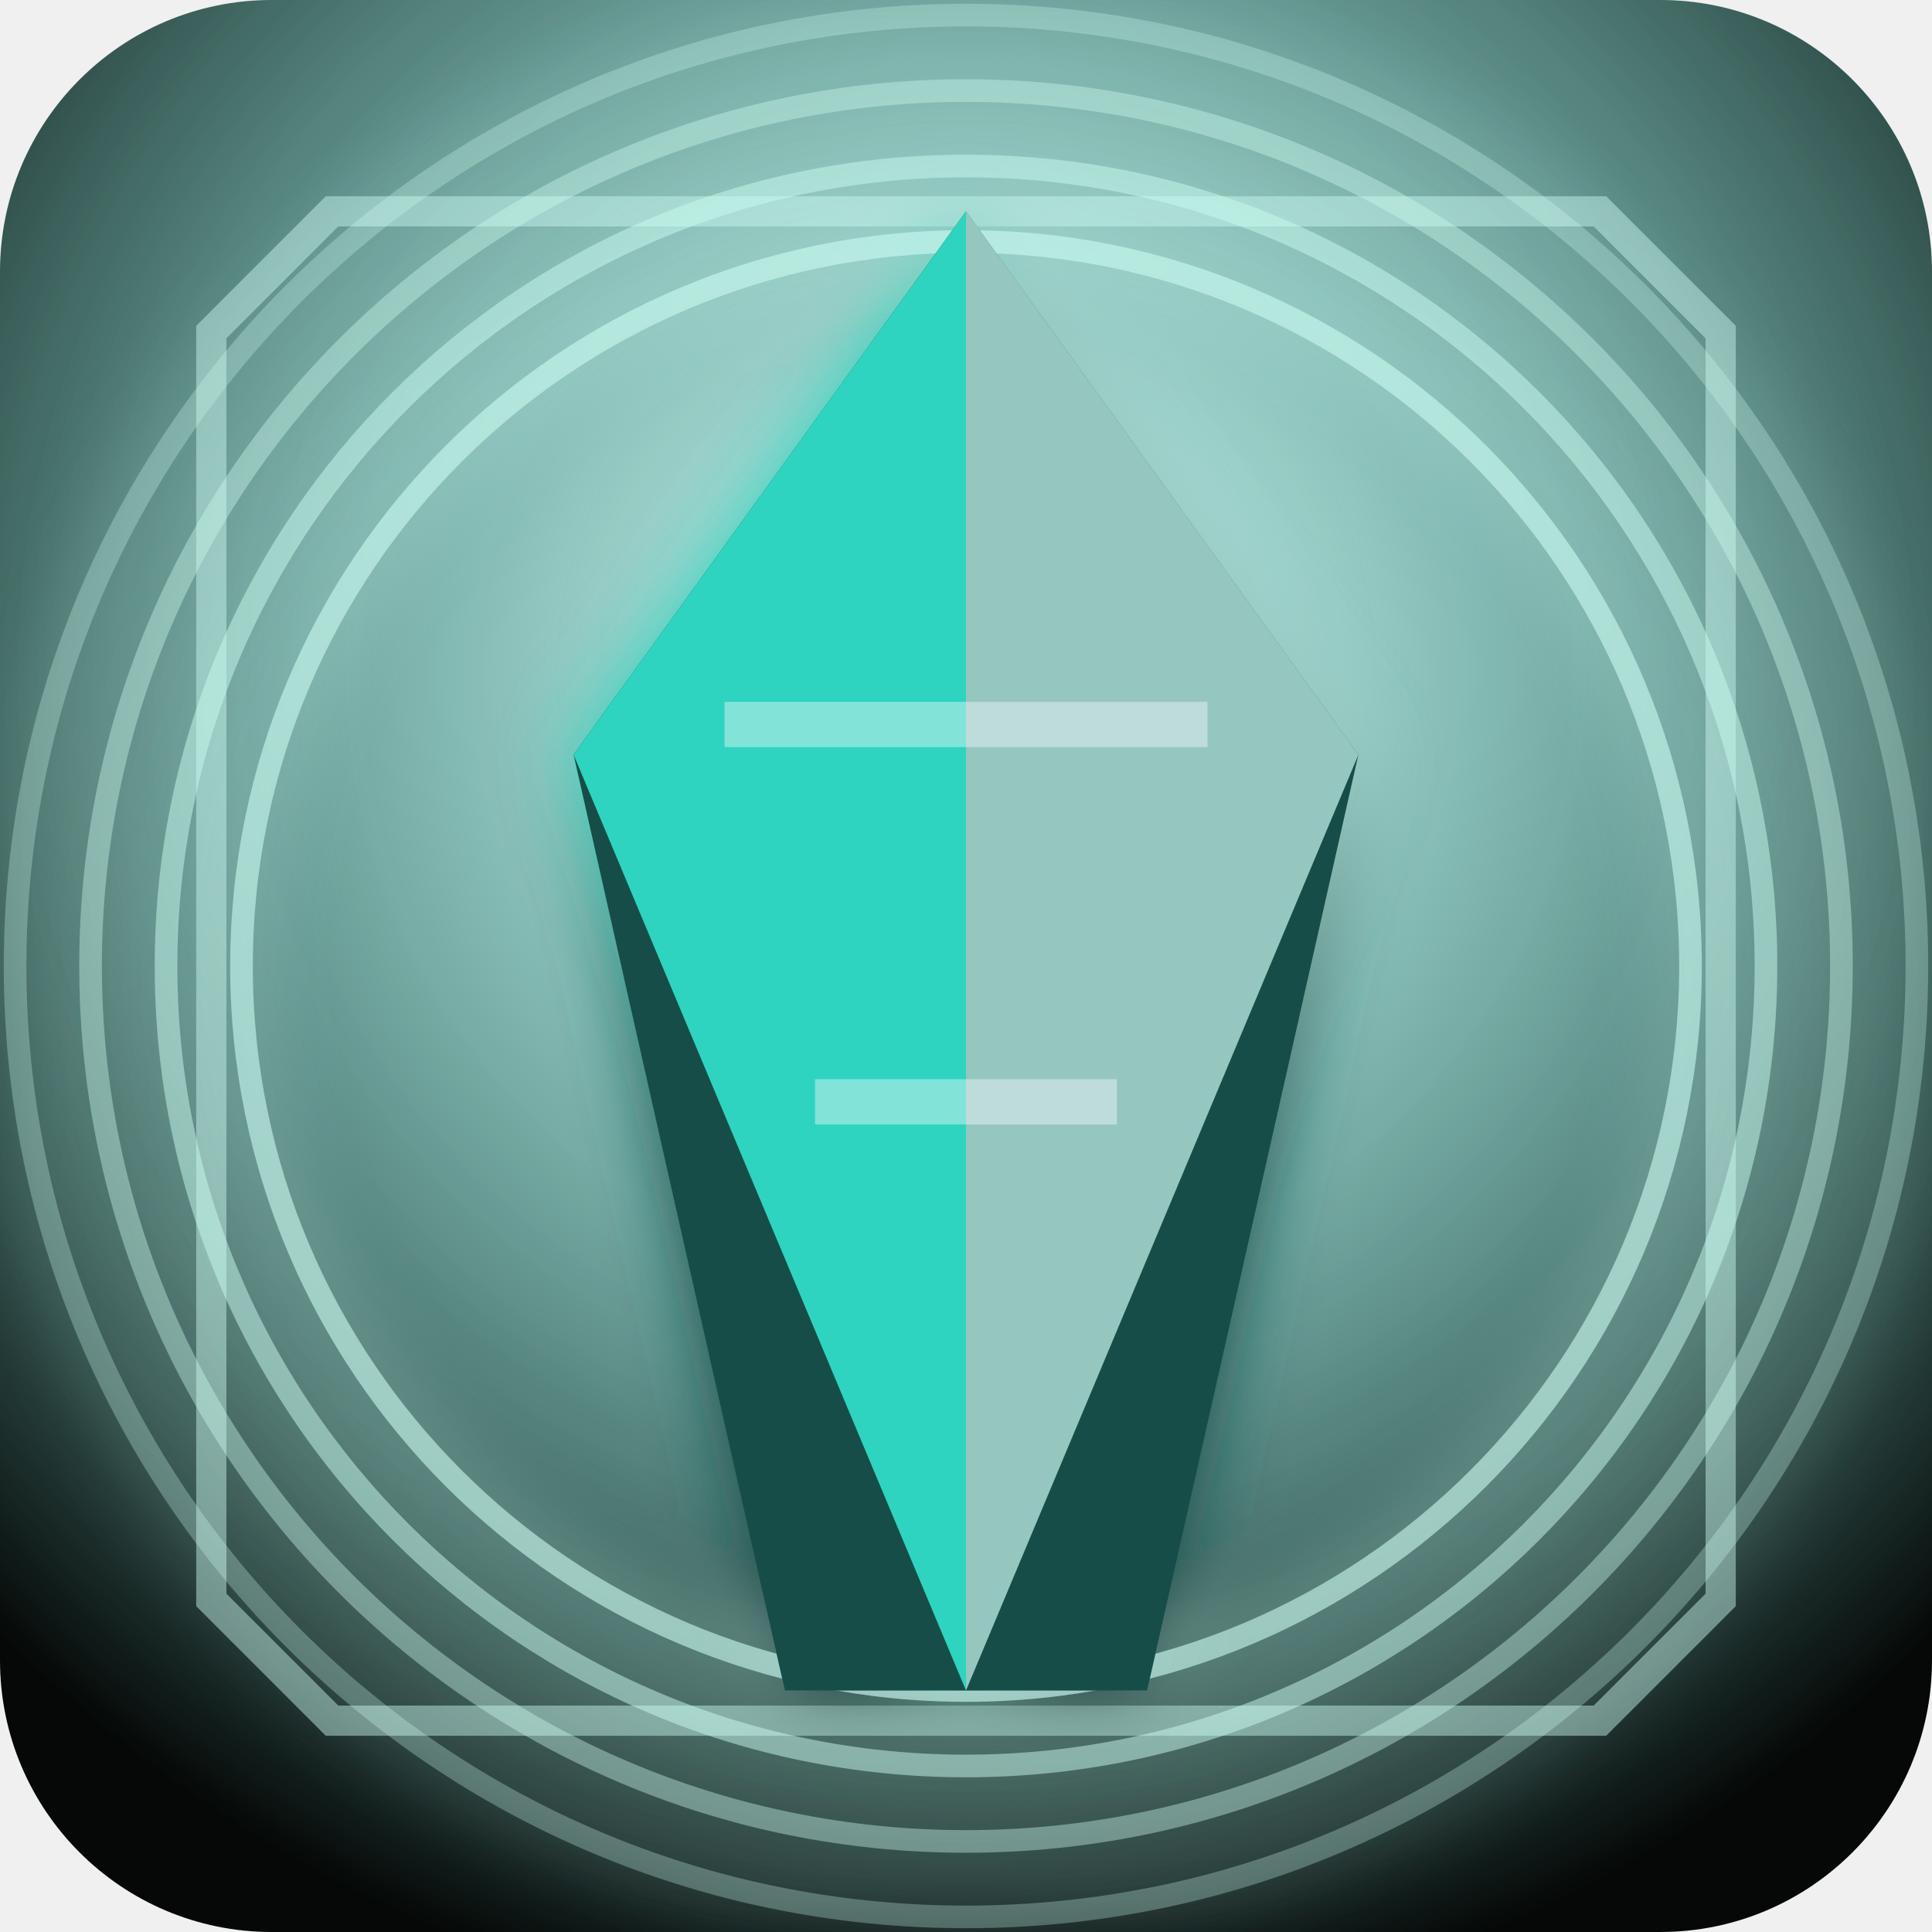
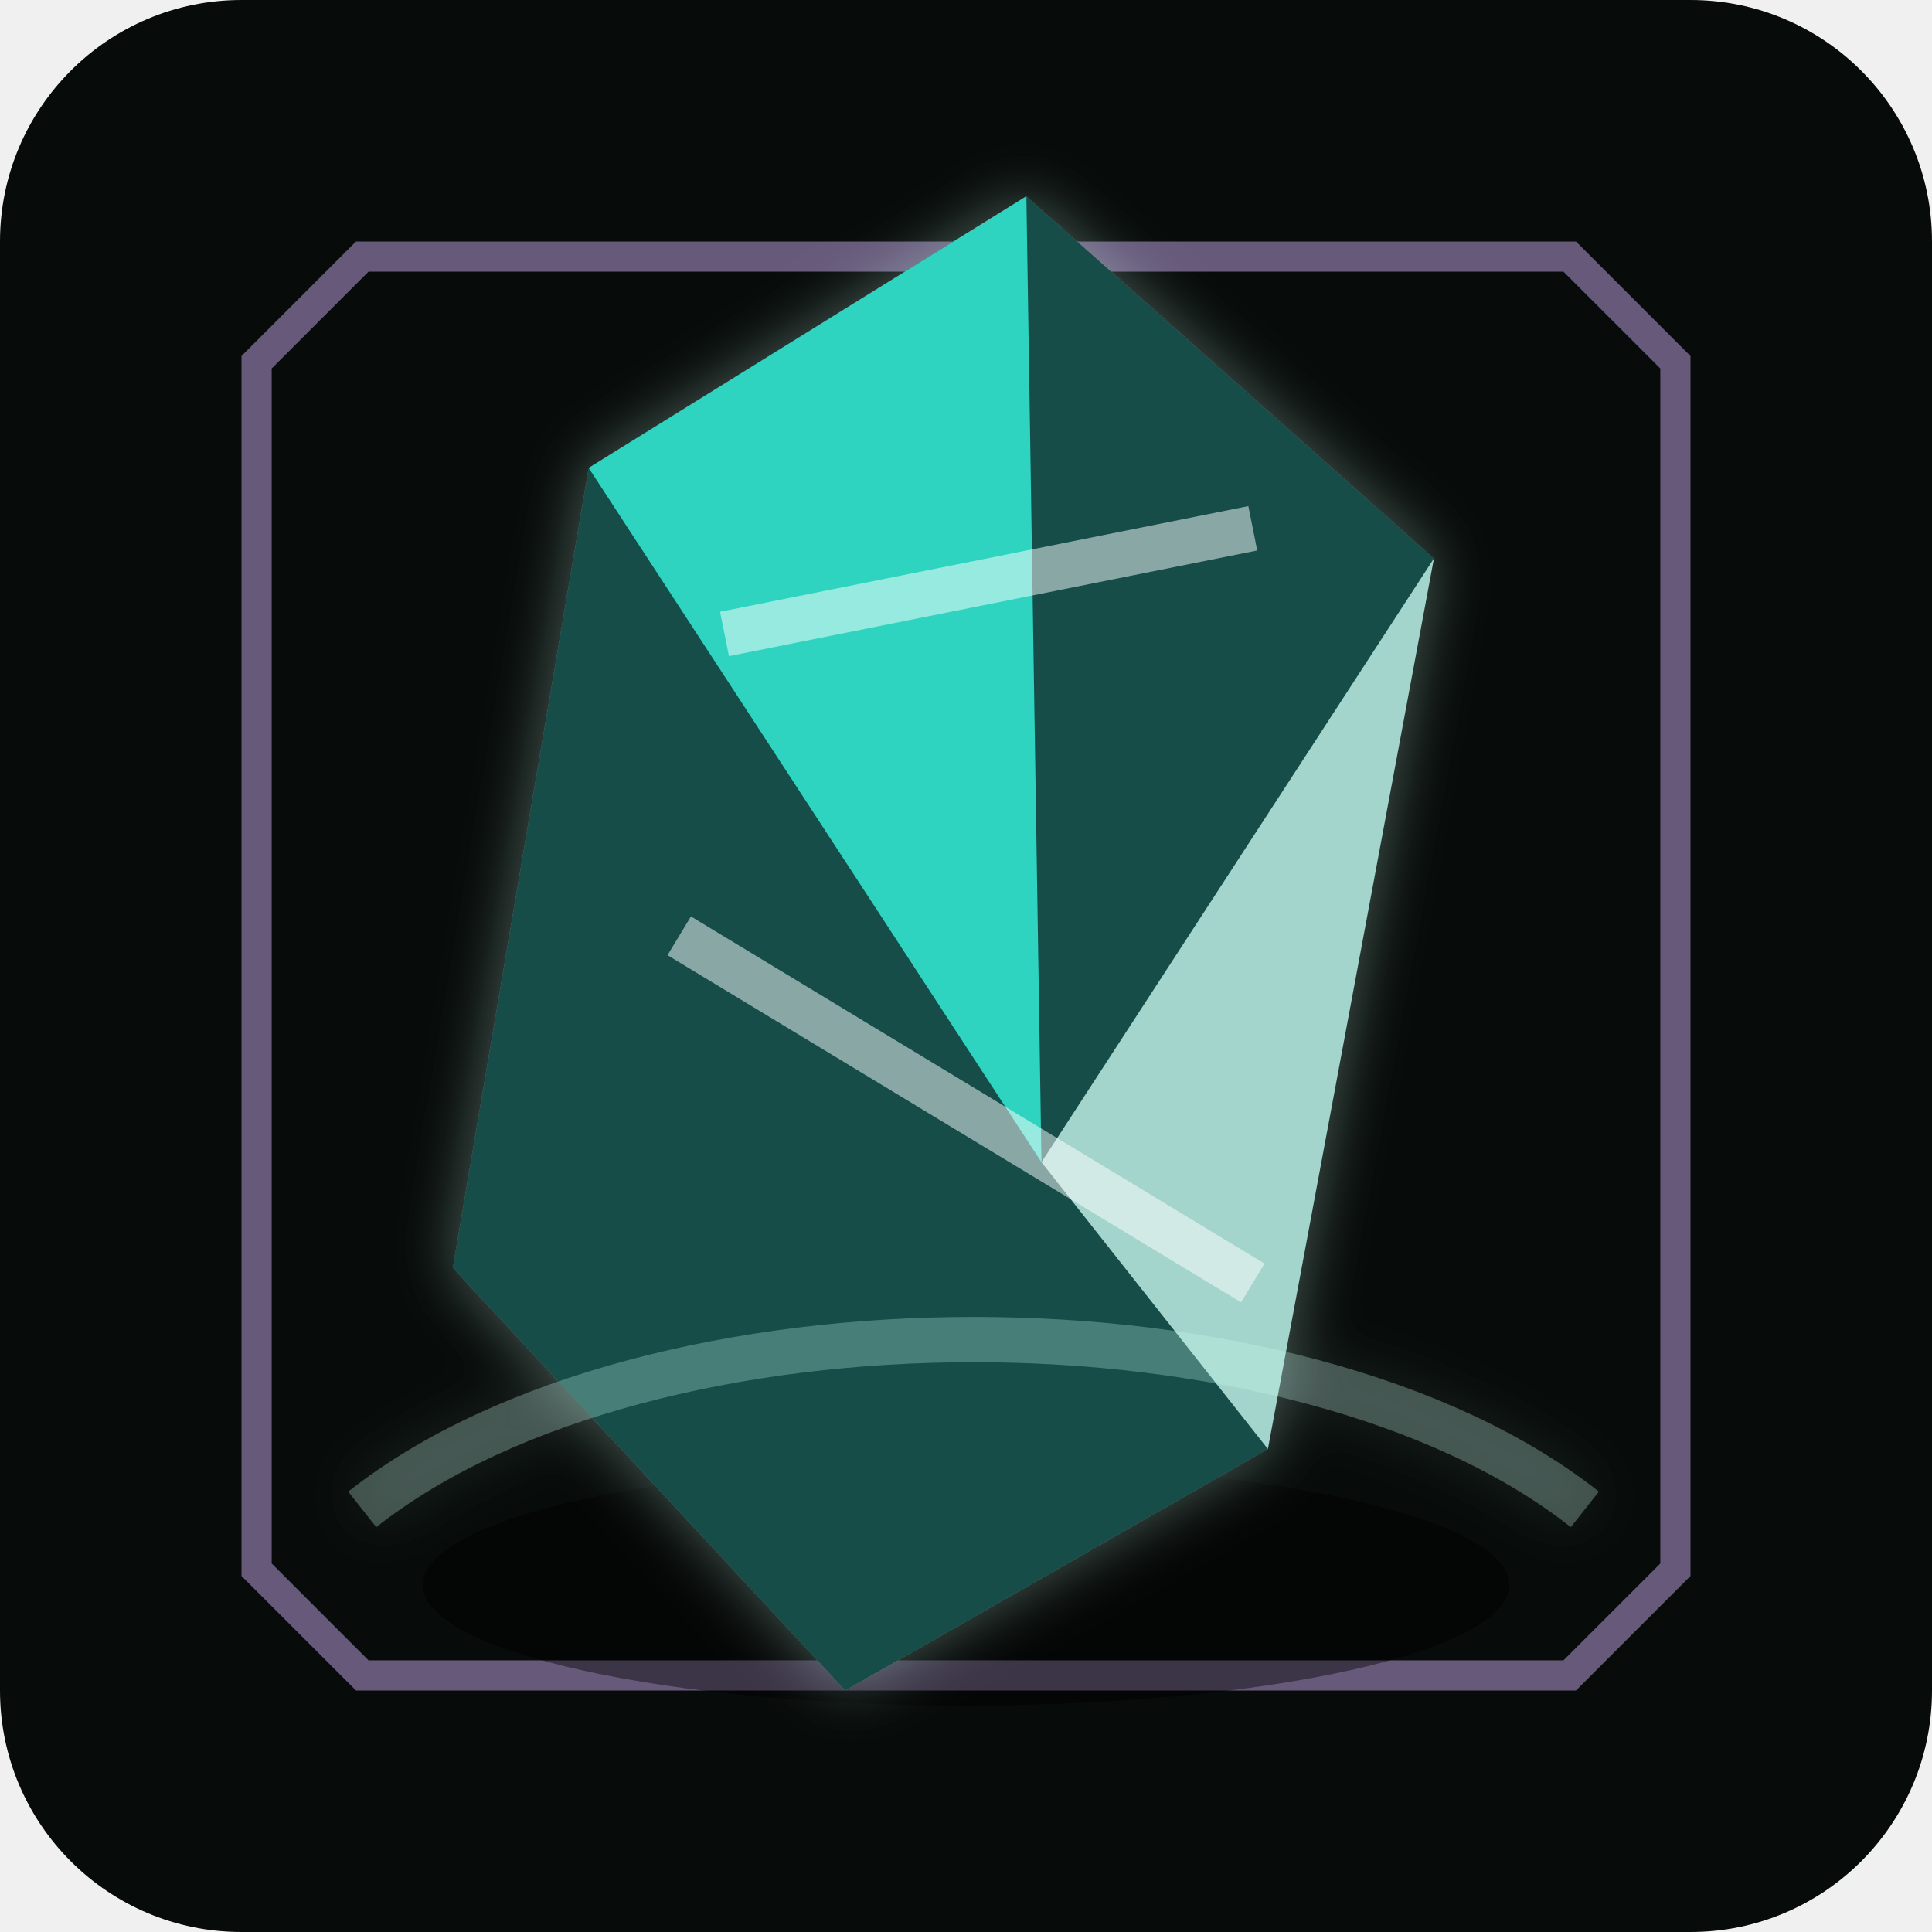
<svg xmlns="http://www.w3.org/2000/svg" viewBox="0 0 128 128" role="img" aria-label="ngoc-tuy-tinh-hoa">
  <defs>
-     <radialGradient id="bg" cx="50%" cy="35%" r="70%">
-       <stop offset="0" stop-color="#2dd4bf" stop-opacity=".22" />
-       <stop offset="1" stop-color="#050807" />
-     </radialGradient>
-     <filter id="glow">
-       <feGaussianBlur stdDeviation="2.4" result="b" />
-       <feMerge>
-         <feMergeNode in="b" />
-         <feMergeNode in="SourceGraphic" />
-       </feMerge>
+     <filter id="s" x="-30%" y="-30%" width="160%" height="160%">
+       <feDropShadow dx="0" dy="4" stdDeviation="4" flood-color="#000" flood-opacity=".55" />
+       <feDropShadow dx="0" dy="0" stdDeviation="2" flood-color="#ccfbf1" flood-opacity=".35" />
    </filter>
  </defs>
-   <rect width="128" height="128" rx="18" fill="url(#bg)" />
-   <path d="M14 22 L22 14 H106 L114 22 V106 L106 114 H22 L14 106Z" fill="none" stroke="#ccfbf1" stroke-opacity=".46" stroke-width="2" />
-   <g filter="url(#glow)">
-     <circle cx="64" cy="64" r="48" stroke="#ccfbf1" stroke-width="1.5" fill="none" opacity=".6" />
-     <circle cx="64" cy="64" r="53" stroke="#ccfbf1" stroke-width="1.5" fill="none" opacity=".5" />
-     <circle cx="64" cy="64" r="58" stroke="#ccfbf1" stroke-width="1.5" fill="none" opacity=".4" />
-     <circle cx="64" cy="64" r="63" stroke="#ccfbf1" stroke-width="1.5" fill="none" opacity=".3" />
-     <path d="M64 14 L90 50 L76 112 L52 112 L38 50 Z" fill="#134e4a" />
-     <path d="M64 14 L64 112 L38 50 Z" fill="#2dd4bf" />
-     <path d="M64 14 L90 50 L64 112 Z" fill="#ccfbf1" opacity=".7" />
-     <path d="M48 48 L80 48 M54 73 L74 73" stroke="#f8fafc" stroke-width="3" opacity=".42" />
+   <rect width="128" height="128" rx="16" fill="#070b09" />
+   <path d="M17 24 L24 17 H104 L111 24 V104 L104 111 H24 L17 104Z" fill="none" stroke="#d8b4fe" stroke-opacity=".46" stroke-width="2" />
+   <ellipse cx="64" cy="105" rx="36" ry="8" fill="#000" opacity=".42" />
+   <g filter="url(#s)">
+     <path d="M39 31 L68 13 L95 37 L84 96 L56 112 L30 84Z" fill="#134e4a" />
+     <path d="M68 13 L69 77 L39 31Z" fill="#2dd4bf" />
+     <path d="M69 77 L95 37 L84 96Z" fill="#ccfbf1" opacity=".78" />
+     <path d="M48 42 L83 35 M45 62 L83 85" stroke="white" stroke-width="3" opacity=".5" />
+     <path d="M24 100 C43 85 86 85 105 100" stroke="#ccfbf1" stroke-width="3" fill="none" opacity=".28" />
  </g>
</svg>
